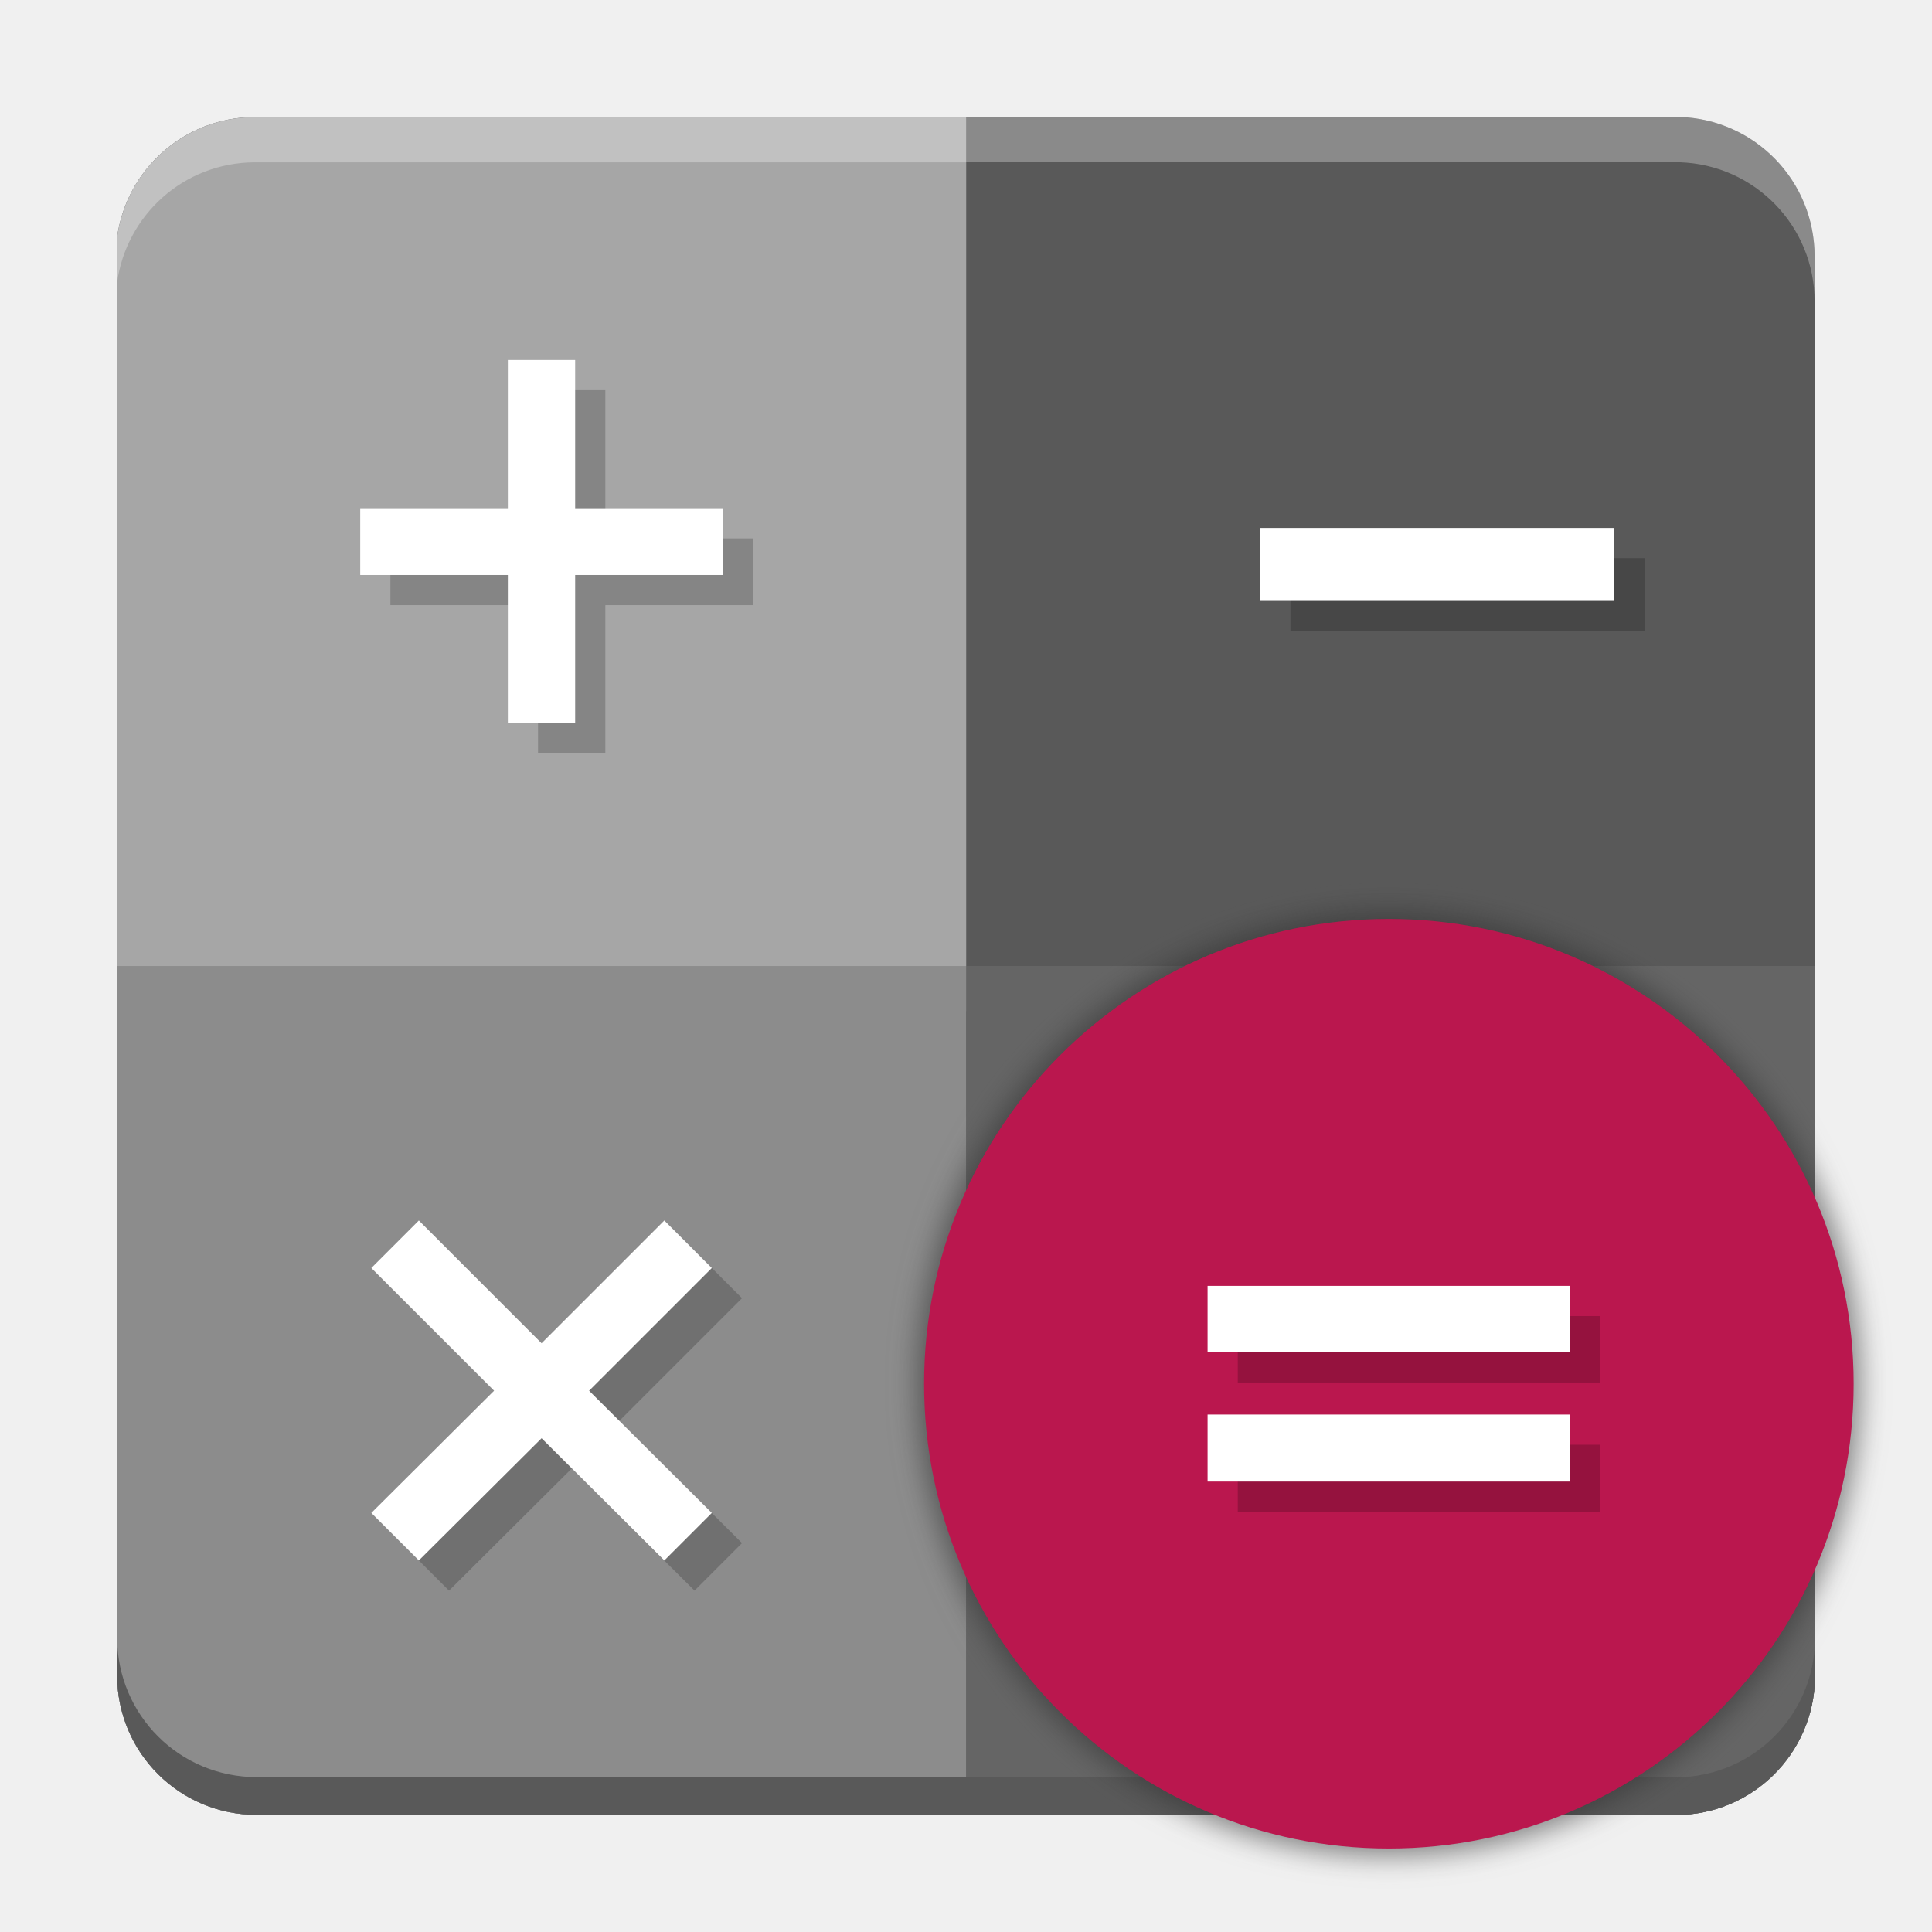
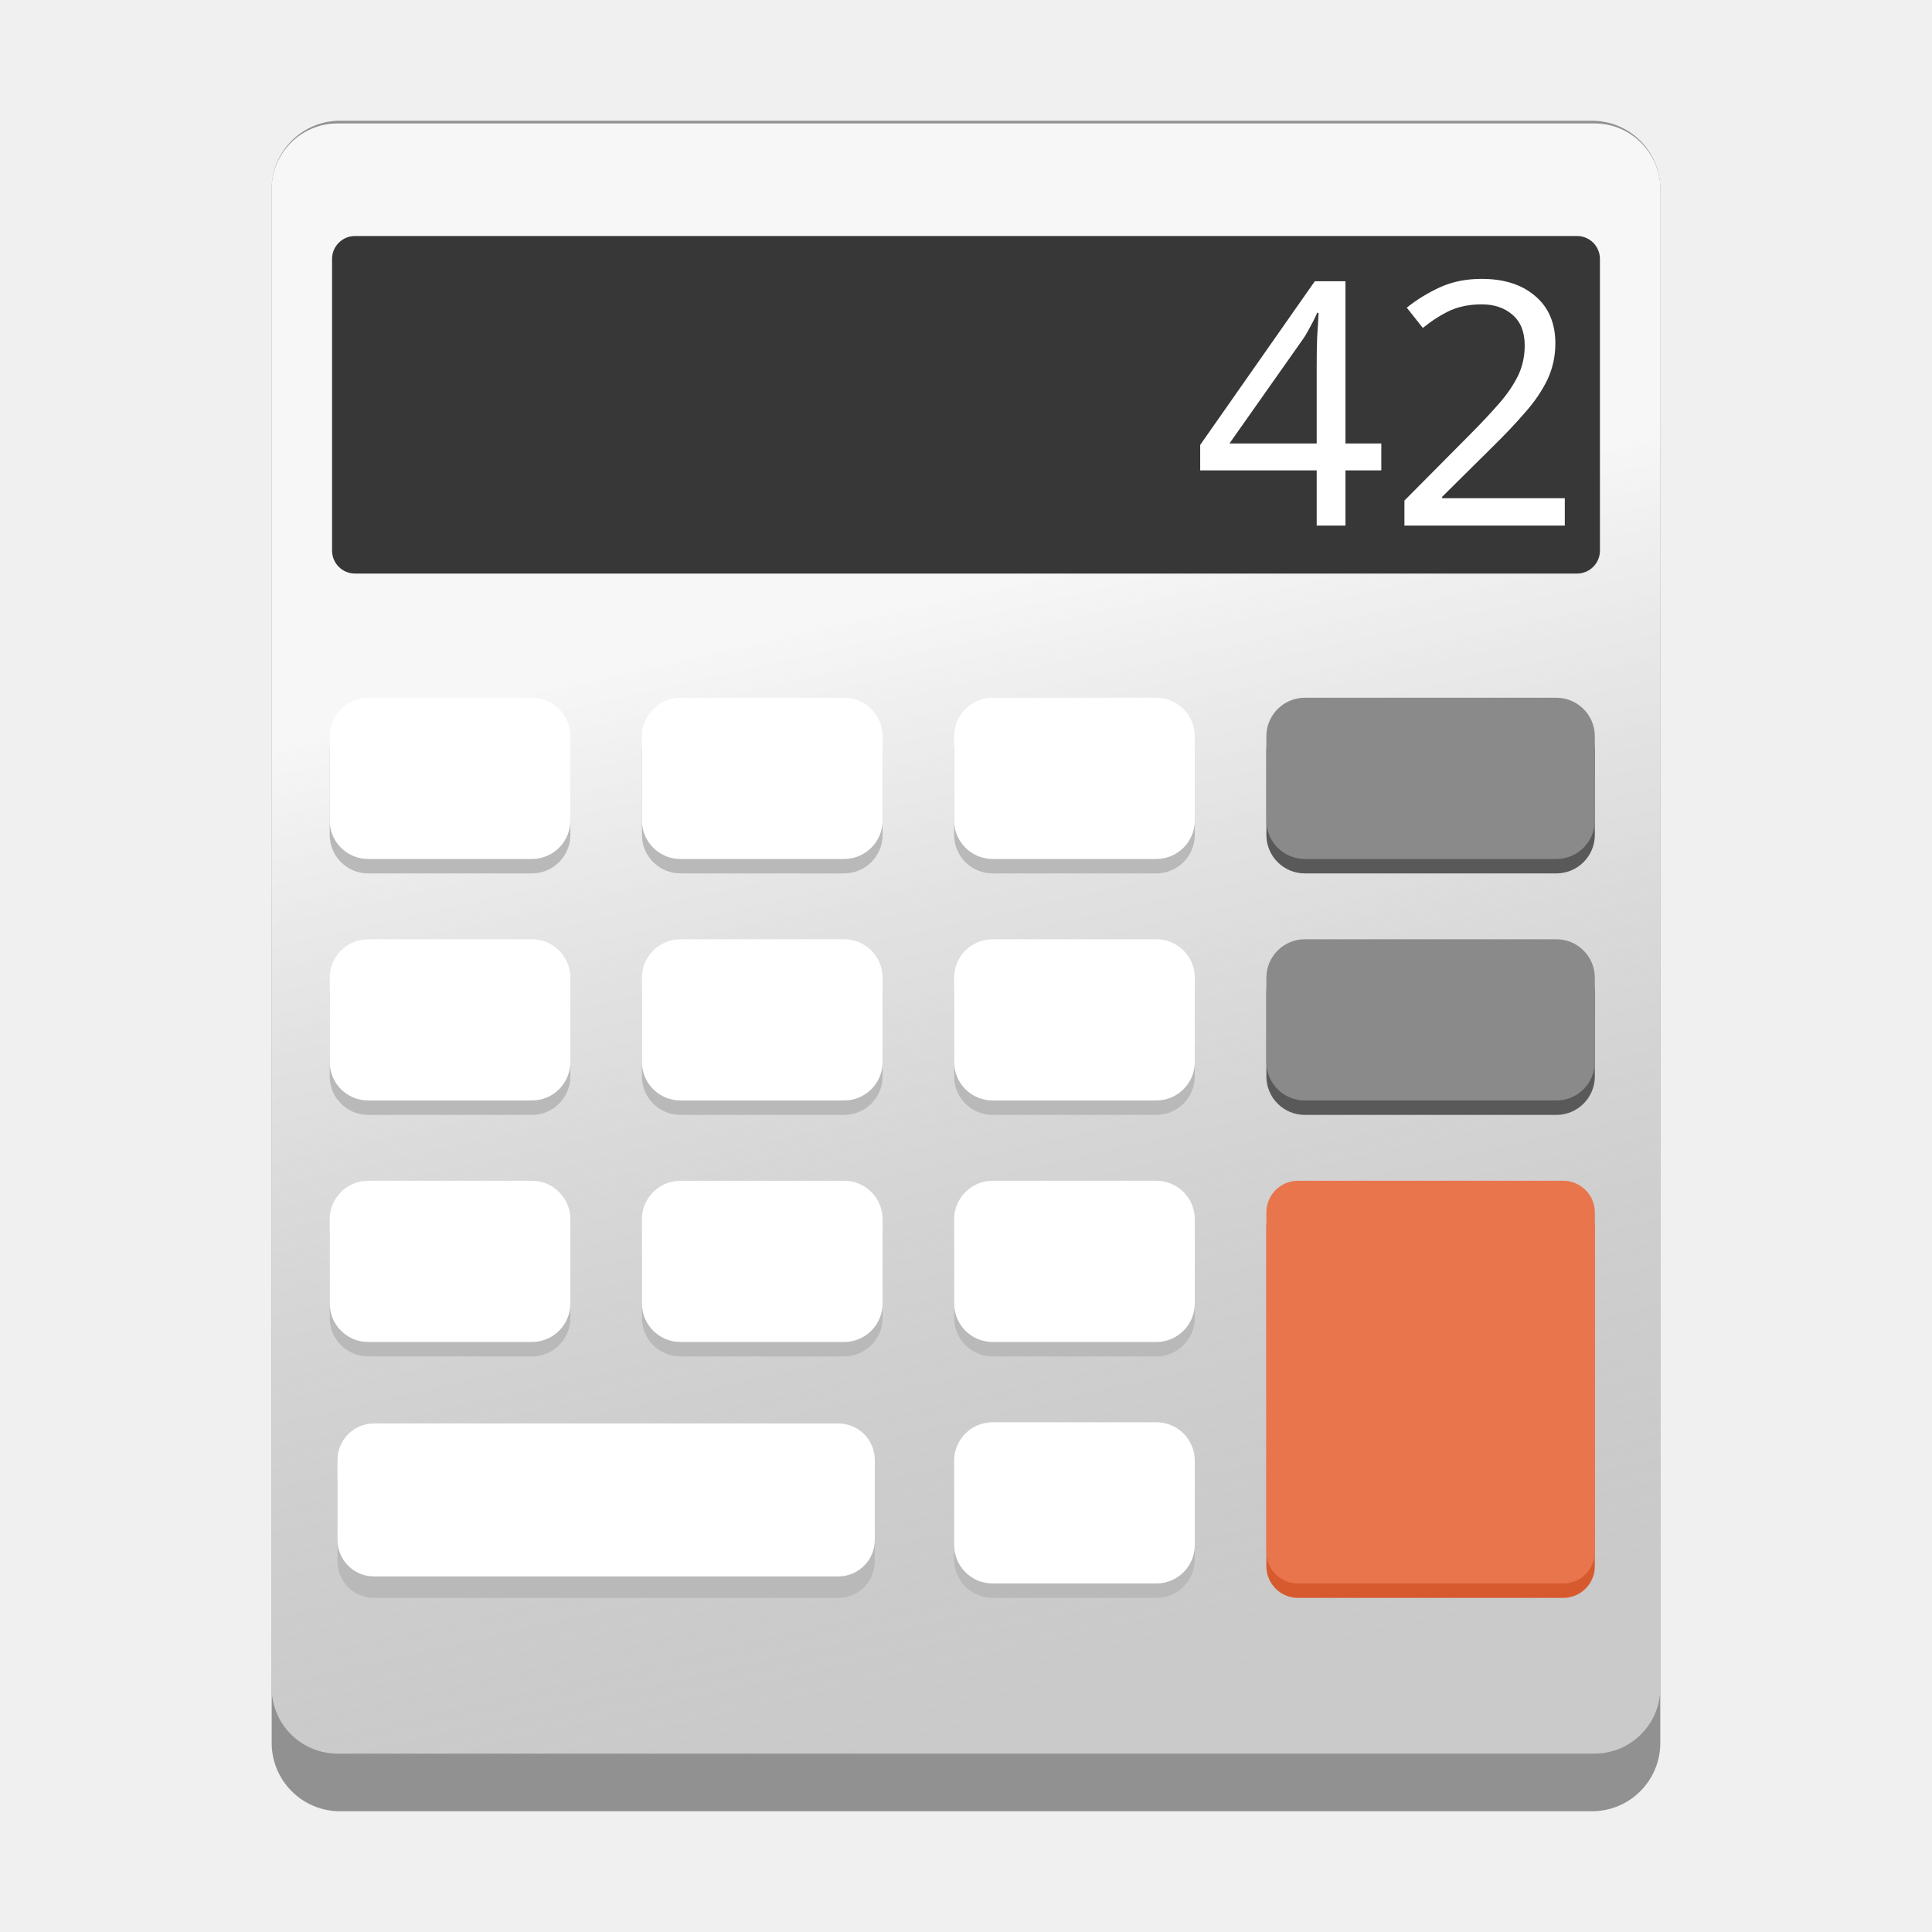
- <svg xmlns="http://www.w3.org/2000/svg" viewBox="0 0 512 512" height="512" width="512" version="1.1" id="svg2">
-   <defs id="defs6">
-     <filter height="1.036" y="-0.018" width="1.036" x="-0.018" id="filter4508" style="color-interpolation-filters:sRGB">
-       <feGaussianBlur id="feGaussianBlur4510" stdDeviation="0.382" />
-     </filter>
-     <filter style="color-interpolation-filters:sRGB" id="filter4183" x="-0.036" width="1.072" y="-0.036" height="1.072">
-       <feGaussianBlur stdDeviation="3.746" id="feGaussianBlur4185" />
-     </filter>
+ <svg xmlns="http://www.w3.org/2000/svg" xmlns:xlink="http://www.w3.org/1999/xlink" width="64" height="64" id="svg4724" version="1.1" viewBox="0 0 64 64">
+   <defs id="defs4726">
+     <linearGradient id="linearGradient5298">
+       <stop style="stop-color:#f7f7f7;stop-opacity:1" offset="0" id="stop5300" />
+       <stop style="stop-color:#cacaca;stop-opacity:0;" offset="1" id="stop5302" />
+     </linearGradient>
+     <linearGradient xlink:href="#linearGradient5298" id="linearGradient5304" x1="29.623" y1="21" x2="37.805" y2="57.182" gradientUnits="userSpaceOnUse" gradientTransform="translate(-0.2598066,-1)" />
  </defs>
-   <path style="opacity:1;fill:#595959;fill-opacity:1;stroke:none;stroke-width:23.483;stroke-linecap:butt;stroke-linejoin:miter;stroke-miterlimit:4;stroke-dasharray:46.966, 46.966;stroke-dashoffset:0;stroke-opacity:1" d="m 256.031,31 0,224.994 -0.021,0 0,-224.975 -188.574,0 C 48.693,31.126 33.375,45.022 31,63.121 l 0,192.904 0.041,0 0,187.926 c 10e-6,20.502 16.505,37.008 37.008,37.008 l 187.941,0 0,0.041 188.236,0 C 464.43,480.891 480.678,464.755 481,444.605 l 0,-188.611 -0.113,0 0,-188.049 c 0,-20.075 -15.833,-36.277 -35.74,-36.945 l -189.115,0 z" id="rect4149-89" />
-   <path id="rect4149-1" d="m 255.99,255.995 0,225.005 188.238,0 C 464.431,480.891 480.678,464.756 481,444.606 l 0,-188.611 -225.01,0 z" style="opacity:1;fill:#656565;fill-opacity:1;stroke:none;stroke-width:23.483;stroke-linecap:butt;stroke-linejoin:miter;stroke-miterlimit:4;stroke-dasharray:46.966, 46.966;stroke-dashoffset:0;stroke-opacity:1" />
-   <path id="rect4149-3" d="m 31.041,256.015 0,187.937 c 5e-6,20.502 16.505,37.007 37.008,37.007 l 187.962,0 0,-224.944 -224.969,0 z" style="opacity:1;fill:#8c8c8c;fill-opacity:1;stroke:none;stroke-width:23.483;stroke-linecap:butt;stroke-linejoin:miter;stroke-miterlimit:4;stroke-dasharray:46.966, 46.966;stroke-dashoffset:0;stroke-opacity:1" />
-   <path style="opacity:1;fill:#595959;fill-opacity:1;stroke:none;stroke-width:23.483;stroke-linecap:butt;stroke-linejoin:miter;stroke-miterlimit:4;stroke-dasharray:46.966, 46.966;stroke-dashoffset:0;stroke-opacity:1" d="M 31 246.025 L 31 256.025 L 31.041 256.025 L 31.041 246.025 L 31 246.025 z M 31.041 433.951 L 31.041 443.951 C 31.041 464.454 47.546 480.959 68.049 480.959 L 255.99 480.959 L 255.99 481 L 444.227 481 C 464.43 480.891 480.677 464.755 481 444.605 L 481 434.605 C 480.677 454.755 464.43 470.891 444.227 471 L 255.99 471 L 255.99 470.959 L 68.049 470.959 C 47.546 470.959 31.041 454.454 31.041 433.951 z " id="rect4149-89-2-1" />
-   <ellipse cy="366.701" cx="368.063" id="path3352-4" style="opacity:0.6;fill:#303030;fill-opacity:1;stroke:none;stroke-width:0;stroke-linecap:butt;stroke-linejoin:miter;stroke-miterlimit:4;stroke-dasharray:none;stroke-dashoffset:0;stroke-opacity:1;filter:url(#filter4183)" rx="124.736" ry="124.964" />
-   <circle cy="366.701" cx="368.063" id="path3340" style="opacity:1;fill:#ba174e;fill-opacity:1;stroke:none;stroke-width:19.349;stroke-linecap:butt;stroke-linejoin:miter;stroke-miterlimit:4;stroke-dasharray:38.698, 38.698;stroke-dashoffset:0;stroke-opacity:1" r="123.171" />
-   <path id="rect4149-8" d="M 67.435,31.02 C 48.693,31.127 33.375,45.023 31,63.122 l 0,192.904 225.01,0 0,-225.005 -188.575,0 z" style="opacity:1;fill:#a6a6a6;fill-opacity:1;stroke:none;stroke-width:23.483;stroke-linecap:butt;stroke-linejoin:miter;stroke-miterlimit:4;stroke-dasharray:46.966, 46.966;stroke-dashoffset:0;stroke-opacity:1" />
-   <g transform="matrix(1.000011,0,0,0.9999886,8,8)" style="font-style:normal;font-variant:normal;font-weight:bold;font-stretch:normal;font-size:153.494px;line-height:125%;font-family:Sans;-inkscape-font-specification:'Sans, Bold';text-align:start;letter-spacing:0px;word-spacing:0px;writing-mode:lr-tb;text-anchor:start;opacity:0.2;fill:#000000;fill-opacity:1;stroke:none;stroke-width:5.233px;stroke-linecap:butt;stroke-linejoin:miter;stroke-opacity:1" id="text4252-6">
-     <path d="m 152.422,95.408 0,39.273 39.123,0 0,17.688 -39.123,0 0,39.273 -17.838,0 0,-39.273 -39.123,0 0,-17.688 39.123,0 0,-39.273 17.838,0 z" style="fill:#000000;fill-opacity:1;stroke-width:5.233px" id="path4201-5" />
+   <g id="layer1">
+     <rect style="opacity:1;fill:#919191;fill-opacity:1;fill-rule:evenodd;stroke:none;stroke-width:5;stroke-linecap:round;stroke-linejoin:round;stroke-miterlimit:4;stroke-dasharray:none;stroke-opacity:1" id="rect5272-8-4" width="46" height="56" x="9" y="4" ry="2.263" />
+     <rect style="opacity:1;fill:#cacaca;fill-opacity:1;fill-rule:evenodd;stroke:none;stroke-width:5;stroke-linecap:round;stroke-linejoin:round;stroke-miterlimit:4;stroke-dasharray:none;stroke-opacity:1" id="rect5272" width="46" height="54" x="9" y="4.091" ry="2.182" />
+     <rect style="opacity:1;fill:url(#linearGradient5304);fill-opacity:1;fill-rule:evenodd;stroke:none;stroke-width:5;stroke-linecap:round;stroke-linejoin:round;stroke-miterlimit:4;stroke-dasharray:none;stroke-opacity:1" id="rect5272-8" width="46" height="54" x="9" y="4.091" ry="2.182" />
+     <rect style="opacity:1;fill:#b9b9b9;fill-opacity:1;fill-rule:evenodd;stroke:none;stroke-width:5;stroke-linecap:round;stroke-linejoin:round;stroke-miterlimit:4;stroke-dasharray:none;stroke-opacity:1;" id="rect5330-9" width="7.972" height="5.341" x="10.922" y="23.592" ry="1.275" />
+     <rect style="opacity:1;fill:#ffffff;fill-opacity:1;fill-rule:evenodd;stroke:none;stroke-width:5;stroke-linecap:round;stroke-linejoin:round;stroke-miterlimit:4;stroke-dasharray:none;stroke-opacity:1" id="rect5330" width="7.972" height="5.341" x="10.922" y="23.114" ry="1.275" />
+     <rect style="opacity:1;fill:#b9b9b9;fill-opacity:1;fill-rule:evenodd;stroke:none;stroke-width:5;stroke-linecap:round;stroke-linejoin:round;stroke-miterlimit:4;stroke-dasharray:none;stroke-opacity:1;" id="rect5330-0-9" width="7.972" height="5.341" x="31.607" y="23.592" ry="1.275" />
+     <rect style="opacity:1;fill:#ffffff;fill-opacity:1;fill-rule:evenodd;stroke:none;stroke-width:5;stroke-linecap:round;stroke-linejoin:round;stroke-miterlimit:4;stroke-dasharray:none;stroke-opacity:1;" id="rect5330-0" width="7.972" height="5.341" x="31.607" y="23.114" ry="1.275" />
+     <rect style="opacity:1;fill:#b9b9b9;fill-opacity:1;fill-rule:evenodd;stroke:none;stroke-width:5;stroke-linecap:round;stroke-linejoin:round;stroke-miterlimit:4;stroke-dasharray:none;stroke-opacity:1;" id="rect5330-6-0" width="7.972" height="5.341" x="21.265" y="23.592" ry="1.275" />
+     <rect style="opacity:1;fill:#ffffff;fill-opacity:1;fill-rule:evenodd;stroke:none;stroke-width:5;stroke-linecap:round;stroke-linejoin:round;stroke-miterlimit:4;stroke-dasharray:none;stroke-opacity:1" id="rect5330-6" width="7.972" height="5.341" x="21.265" y="23.114" ry="1.275" />
+     <rect style="opacity:1;fill:#595959;fill-opacity:1;fill-rule:evenodd;stroke:none;stroke-width:5;stroke-linecap:round;stroke-linejoin:round;stroke-miterlimit:4;stroke-dasharray:none;stroke-opacity:1" id="rect5330-0-2-8" width="10.881" height="5.341" x="41.95" y="23.592" ry="1.275" />
+     <rect style="opacity:1;fill:#8a8a8a;fill-opacity:1;fill-rule:evenodd;stroke:none;stroke-width:5;stroke-linecap:round;stroke-linejoin:round;stroke-miterlimit:4;stroke-dasharray:none;stroke-opacity:1;" id="rect5330-0-2" width="10.881" height="5.341" x="41.95" y="23.114" ry="1.275" />
+     <rect style="opacity:1;fill:#b9b9b9;fill-opacity:1;fill-rule:evenodd;stroke:none;stroke-width:5;stroke-linecap:round;stroke-linejoin:round;stroke-miterlimit:4;stroke-dasharray:none;stroke-opacity:1;" id="rect5330-9-3" width="7.972" height="5.341" x="10.922" y="31.592" ry="1.275" />
+     <rect style="opacity:1;fill:#ffffff;fill-opacity:1;fill-rule:evenodd;stroke:none;stroke-width:5;stroke-linecap:round;stroke-linejoin:round;stroke-miterlimit:4;stroke-dasharray:none;stroke-opacity:1;" id="rect5330-91" width="7.972" height="5.341" x="10.922" y="31.114" ry="1.275" />
+     <rect style="opacity:1;fill:#b9b9b9;fill-opacity:1;fill-rule:evenodd;stroke:none;stroke-width:5;stroke-linecap:round;stroke-linejoin:round;stroke-miterlimit:4;stroke-dasharray:none;stroke-opacity:1;" id="rect5330-0-9-9" width="7.972" height="5.341" x="31.607" y="31.592" ry="1.275" />
+     <rect style="opacity:1;fill:#ffffff;fill-opacity:1;fill-rule:evenodd;stroke:none;stroke-width:5;stroke-linecap:round;stroke-linejoin:round;stroke-miterlimit:4;stroke-dasharray:none;stroke-opacity:1" id="rect5330-0-6" width="7.972" height="5.341" x="31.607" y="31.114" ry="1.275" />
+     <rect style="opacity:1;fill:#b9b9b9;fill-opacity:1;fill-rule:evenodd;stroke:none;stroke-width:5;stroke-linecap:round;stroke-linejoin:round;stroke-miterlimit:4;stroke-dasharray:none;stroke-opacity:1;" id="rect5330-6-0-9" width="7.972" height="5.341" x="21.265" y="31.592" ry="1.275" />
+     <rect style="opacity:1;fill:#ffffff;fill-opacity:1;fill-rule:evenodd;stroke:none;stroke-width:5;stroke-linecap:round;stroke-linejoin:round;stroke-miterlimit:4;stroke-dasharray:none;stroke-opacity:1;" id="rect5330-6-3" width="7.972" height="5.341" x="21.265" y="31.114" ry="1.275" />
+     <rect style="opacity:1;fill:#595959;fill-opacity:1;fill-rule:evenodd;stroke:none;stroke-width:5;stroke-linecap:round;stroke-linejoin:round;stroke-miterlimit:4;stroke-dasharray:none;stroke-opacity:1;" id="rect5330-0-2-8-3" width="10.881" height="5.341" x="41.95" y="31.592" ry="1.275" />
+     <rect style="opacity:1;fill:#8a8a8a;fill-opacity:1;fill-rule:evenodd;stroke:none;stroke-width:5;stroke-linecap:round;stroke-linejoin:round;stroke-miterlimit:4;stroke-dasharray:none;stroke-opacity:1" id="rect5330-0-2-80" width="10.881" height="5.341" x="41.95" y="31.114" ry="1.275" />
+     <rect style="opacity:1;fill:#b9b9b9;fill-opacity:1;fill-rule:evenodd;stroke:none;stroke-width:5;stroke-linecap:round;stroke-linejoin:round;stroke-miterlimit:4;stroke-dasharray:none;stroke-opacity:1;" id="rect5330-9-6" width="7.972" height="5.341" x="10.922" y="39.592" ry="1.275" />
+     <rect style="opacity:1;fill:#ffffff;fill-opacity:1;fill-rule:evenodd;stroke:none;stroke-width:5;stroke-linecap:round;stroke-linejoin:round;stroke-miterlimit:4;stroke-dasharray:none;stroke-opacity:1;" id="rect5330-7" width="7.972" height="5.341" x="10.922" y="39.114" ry="1.275" />
+     <rect style="opacity:1;fill:#b9b9b9;fill-opacity:1;fill-rule:evenodd;stroke:none;stroke-width:5;stroke-linecap:round;stroke-linejoin:round;stroke-miterlimit:4;stroke-dasharray:none;stroke-opacity:1;" id="rect5330-0-9-5" width="7.972" height="5.341" x="31.607" y="39.592" ry="1.275" />
+     <rect style="opacity:1;fill:#ffffff;fill-opacity:1;fill-rule:evenodd;stroke:none;stroke-width:5;stroke-linecap:round;stroke-linejoin:round;stroke-miterlimit:4;stroke-dasharray:none;stroke-opacity:1;" id="rect5330-0-69" width="7.972" height="5.341" x="31.607" y="39.114" ry="1.275" />
+     <rect style="opacity:1;fill:#b9b9b9;fill-opacity:1;fill-rule:evenodd;stroke:none;stroke-width:5;stroke-linecap:round;stroke-linejoin:round;stroke-miterlimit:4;stroke-dasharray:none;stroke-opacity:1;" id="rect5330-6-0-8" width="7.972" height="5.341" x="21.265" y="39.592" ry="1.275" />
+     <rect style="opacity:1;fill:#ffffff;fill-opacity:1;fill-rule:evenodd;stroke:none;stroke-width:5;stroke-linecap:round;stroke-linejoin:round;stroke-miterlimit:4;stroke-dasharray:none;stroke-opacity:1;" id="rect5330-6-7" width="7.972" height="5.341" x="21.265" y="39.114" ry="1.275" />
+     <rect style="opacity:1;fill:#b9b9b9;fill-opacity:1;fill-rule:evenodd;stroke:none;stroke-width:5;stroke-linecap:round;stroke-linejoin:round;stroke-miterlimit:4;stroke-dasharray:none;stroke-opacity:1" id="rect5330-7-2-3" width="17.799" height="5.067" x="11.18" y="47.866" ry="1.209" />
+     <rect style="opacity:1;fill:#ffffff;fill-opacity:1;fill-rule:evenodd;stroke:none;stroke-width:5;stroke-linecap:round;stroke-linejoin:round;stroke-miterlimit:4;stroke-dasharray:none;stroke-opacity:1;" id="rect5330-7-2" width="17.799" height="5.067" x="11.18" y="47.154" ry="1.209" />
+     <rect style="opacity:1;fill:#b9b9b9;fill-opacity:1;fill-rule:evenodd;stroke:none;stroke-width:5;stroke-linecap:round;stroke-linejoin:round;stroke-miterlimit:4;stroke-dasharray:none;stroke-opacity:1;" id="rect5330-0-9-5-9" width="7.972" height="5.341" x="31.607" y="47.592" ry="1.275" />
+     <rect style="opacity:1;fill:#ffffff;fill-opacity:1;fill-rule:evenodd;stroke:none;stroke-width:5;stroke-linecap:round;stroke-linejoin:round;stroke-miterlimit:4;stroke-dasharray:none;stroke-opacity:1;" id="rect5330-0-69-6" width="7.972" height="5.341" x="31.607" y="47.114" ry="1.275" />
+     <rect style="opacity:1;fill:#d75a2f;fill-opacity:1;fill-rule:evenodd;stroke:none;stroke-width:5;stroke-linecap:round;stroke-linejoin:round;stroke-miterlimit:4;stroke-dasharray:none;stroke-opacity:1" id="rect5330-0-2-82-2-6" width="10.881" height="13.341" x="41.95" y="39.592" ry="1.048" />
+     <rect style="opacity:1;fill:#e9754d;fill-opacity:1;fill-rule:evenodd;stroke:none;stroke-width:5;stroke-linecap:round;stroke-linejoin:round;stroke-miterlimit:4;stroke-dasharray:none;stroke-opacity:1;" id="rect5330-0-2-82-2" width="10.881" height="13.341" x="41.95" y="39.114" ry="1.048" />
+     <rect style="opacity:1;fill:#373737;fill-opacity:1;fill-rule:evenodd;stroke:none;stroke-width:5;stroke-linecap:round;stroke-linejoin:round;stroke-miterlimit:4;stroke-dasharray:none;stroke-opacity:1" id="rect5712" width="42" height="11.182" x="11" y="7.818" ry="0.76" />
+     <text xml:space="preserve" style="font-style:normal;font-weight:normal;font-size:11.283px;line-height:125%;font-family:sans-serif;letter-spacing:0px;word-spacing:0px;fill:#000000;fill-opacity:1;stroke:none;stroke-width:1px;stroke-linecap:butt;stroke-linejoin:miter;stroke-opacity:1" x="39.523" y="17.409" id="text5714">
+       <tspan id="tspan5716" x="39.523" y="17.409" style="font-style:normal;font-variant:normal;font-weight:normal;font-stretch:normal;font-family:Ubuntu;-inkscape-font-specification:Ubuntu;fill:#ffffff;fill-opacity:1">42</tspan>
+     </text>
  </g>
-   <g transform="scale(1.000011,0.9999886)" style="font-style:normal;font-variant:normal;font-weight:bold;font-stretch:normal;font-size:153.494px;line-height:125%;font-family:Sans;-inkscape-font-specification:'Sans, Bold';text-align:start;letter-spacing:0px;word-spacing:0px;writing-mode:lr-tb;text-anchor:start;fill:#ffffff;fill-opacity:1;stroke:none;stroke-width:5.233px;stroke-linecap:butt;stroke-linejoin:miter;stroke-opacity:1" id="text4252">
-     <path d="m 152.422,95.408 0,39.273 39.123,0 0,17.688 -39.123,0 0,39.273 -17.838,0 0,-39.273 -39.123,0 0,-17.688 39.123,0 0,-39.273 17.838,0 z" style="stroke-width:5.233px" id="path4201" />
-   </g>
-   <g transform="matrix(0.8275923,0,0,1.208325,8,8)" style="font-style:normal;font-variant:normal;font-weight:bold;font-stretch:normal;font-size:127.029px;line-height:125%;font-family:Sans;-inkscape-font-specification:'Sans, Bold';text-align:start;letter-spacing:0px;word-spacing:0px;writing-mode:lr-tb;text-anchor:start;opacity:0.2;fill:#000000;fill-opacity:1;stroke:none;stroke-width:4.331px;stroke-linecap:butt;stroke-linejoin:miter;stroke-opacity:1" id="text4252-4-3">
-     <path d="m 403.56,115.784 113.383,0 0,16.003 -113.383,0 0,-16.003 z" style="fill:#000000;fill-opacity:1;stroke-width:4.331px" id="path4204-7" />
-   </g>
-   <g transform="scale(0.8275923,1.208325)" style="font-style:normal;font-variant:normal;font-weight:bold;font-stretch:normal;font-size:127.029px;line-height:125%;font-family:Sans;-inkscape-font-specification:'Sans, Bold';text-align:start;letter-spacing:0px;word-spacing:0px;writing-mode:lr-tb;text-anchor:start;fill:#ffffff;fill-opacity:1;stroke:none;stroke-width:4.331px;stroke-linecap:butt;stroke-linejoin:miter;stroke-opacity:1" id="text4252-4">
-     <path d="m 403.56,115.784 113.383,0 0,16.003 -113.383,0 0,-16.003 z" style="stroke-width:4.331px" id="path4204" />
-   </g>
-   <g transform="scale(1.000011,0.9999886)" style="font-style:normal;font-variant:normal;font-weight:bold;font-stretch:normal;font-size:153.494px;line-height:125%;font-family:Sans;-inkscape-font-specification:'Sans, Bold';text-align:start;letter-spacing:0px;word-spacing:0px;writing-mode:lr-tb;text-anchor:start;fill:#000000;fill-opacity:1;stroke:none;stroke-width:5.233px;stroke-linecap:butt;stroke-linejoin:miter;stroke-opacity:1;opacity:0.2" id="text4252-2-5">
-     <path d="m 196.643,344.039 -32.527,32.527 32.527,32.378 -12.591,12.591 -32.527,-32.378 -32.527,32.378 -12.591,-12.591 32.527,-32.378 -32.527,-32.527 12.591,-12.591 32.527,32.527 32.527,-32.527 12.591,12.591 z" style="fill:#000000;fill-opacity:1;stroke-width:5.233px" id="path4210-8" />
-   </g>
-   <g transform="scale(1.000011,0.9999886)" style="font-style:normal;font-variant:normal;font-weight:bold;font-stretch:normal;font-size:153.494px;line-height:125%;font-family:Sans;-inkscape-font-specification:'Sans, Bold';text-align:start;letter-spacing:0px;word-spacing:0px;writing-mode:lr-tb;text-anchor:start;fill:#ffffff;fill-opacity:1;stroke:none;stroke-width:5.233px;stroke-linecap:butt;stroke-linejoin:miter;stroke-opacity:1" id="text4252-2">
-     <path d="m 188.643,336.039 -32.527,32.527 32.527,32.378 -12.591,12.591 -32.527,-32.378 -32.527,32.378 -12.591,-12.591 32.527,-32.378 -32.527,-32.527 12.591,-12.591 32.527,32.527 32.527,-32.527 12.591,12.591 z" style="stroke-width:5.233px" id="path4210" />
-   </g>
-   <g transform="matrix(1.000011,0,0,0.9999886,8,8)" style="font-style:normal;font-variant:normal;font-weight:bold;font-stretch:normal;font-size:153.494px;line-height:125%;font-family:Sans;-inkscape-font-specification:'Sans, Bold';text-align:start;letter-spacing:0px;word-spacing:0px;writing-mode:lr-tb;text-anchor:start;opacity:0.2;fill:#000000;fill-opacity:1;stroke:none;stroke-width:5.233px;stroke-linecap:butt;stroke-linejoin:miter;stroke-opacity:1" id="text4252-0-8">
-     <path d="m 320.017,340.773 96.083,0 0,17.613 -96.083,0 0,-17.613 z m 0,34.101 96.083,0 0,17.763 -96.083,0 0,-17.763 z" style="fill:#000000;fill-opacity:1;stroke-width:5.233px" id="path4207-8" />
-   </g>
-   <g transform="scale(1.000011,0.9999886)" style="font-style:normal;font-variant:normal;font-weight:bold;font-stretch:normal;font-size:153.494px;line-height:125%;font-family:Sans;-inkscape-font-specification:'Sans, Bold';text-align:start;letter-spacing:0px;word-spacing:0px;writing-mode:lr-tb;text-anchor:start;fill:#ffffff;fill-opacity:1;stroke:none;stroke-width:5.233px;stroke-linecap:butt;stroke-linejoin:miter;stroke-opacity:1" id="text4252-0">
-     <path d="m 320.017,340.773 96.083,0 0,17.613 -96.083,0 0,-17.613 z m 0,34.101 96.083,0 0,17.763 -96.083,0 0,-17.763 z" style="stroke-width:5.233px" id="path4207" />
-   </g>
-   <path style="opacity:0.3;fill:#ffffff;fill-opacity:1;stroke:none;stroke-width:23.483;stroke-linecap:butt;stroke-linejoin:miter;stroke-miterlimit:4;stroke-dasharray:46.966, 46.966;stroke-dashoffset:0;stroke-opacity:1" d="M 256.031 31 L 256.031 43 L 445.146 43 C 465.054 43.668 480.887 59.87 480.887 79.945 L 480.887 67.945 C 480.887 47.87 465.054 31.668 445.146 31 L 256.031 31 z M 67.436 31.02 C 48.693 31.126 33.375 45.022 31 63.121 L 31 75.121 C 33.375 57.022 48.693 43.126 67.436 43.02 L 256.01 43.02 L 256.01 31.02 L 67.436 31.02 z M 256.01 255.994 L 256.01 267.994 L 256.031 267.994 L 256.031 255.994 L 256.01 255.994 z M 480.887 255.994 L 480.887 267.994 L 481 267.994 L 481 255.994 L 480.887 255.994 z " id="rect4149-89-2" />
</svg>
